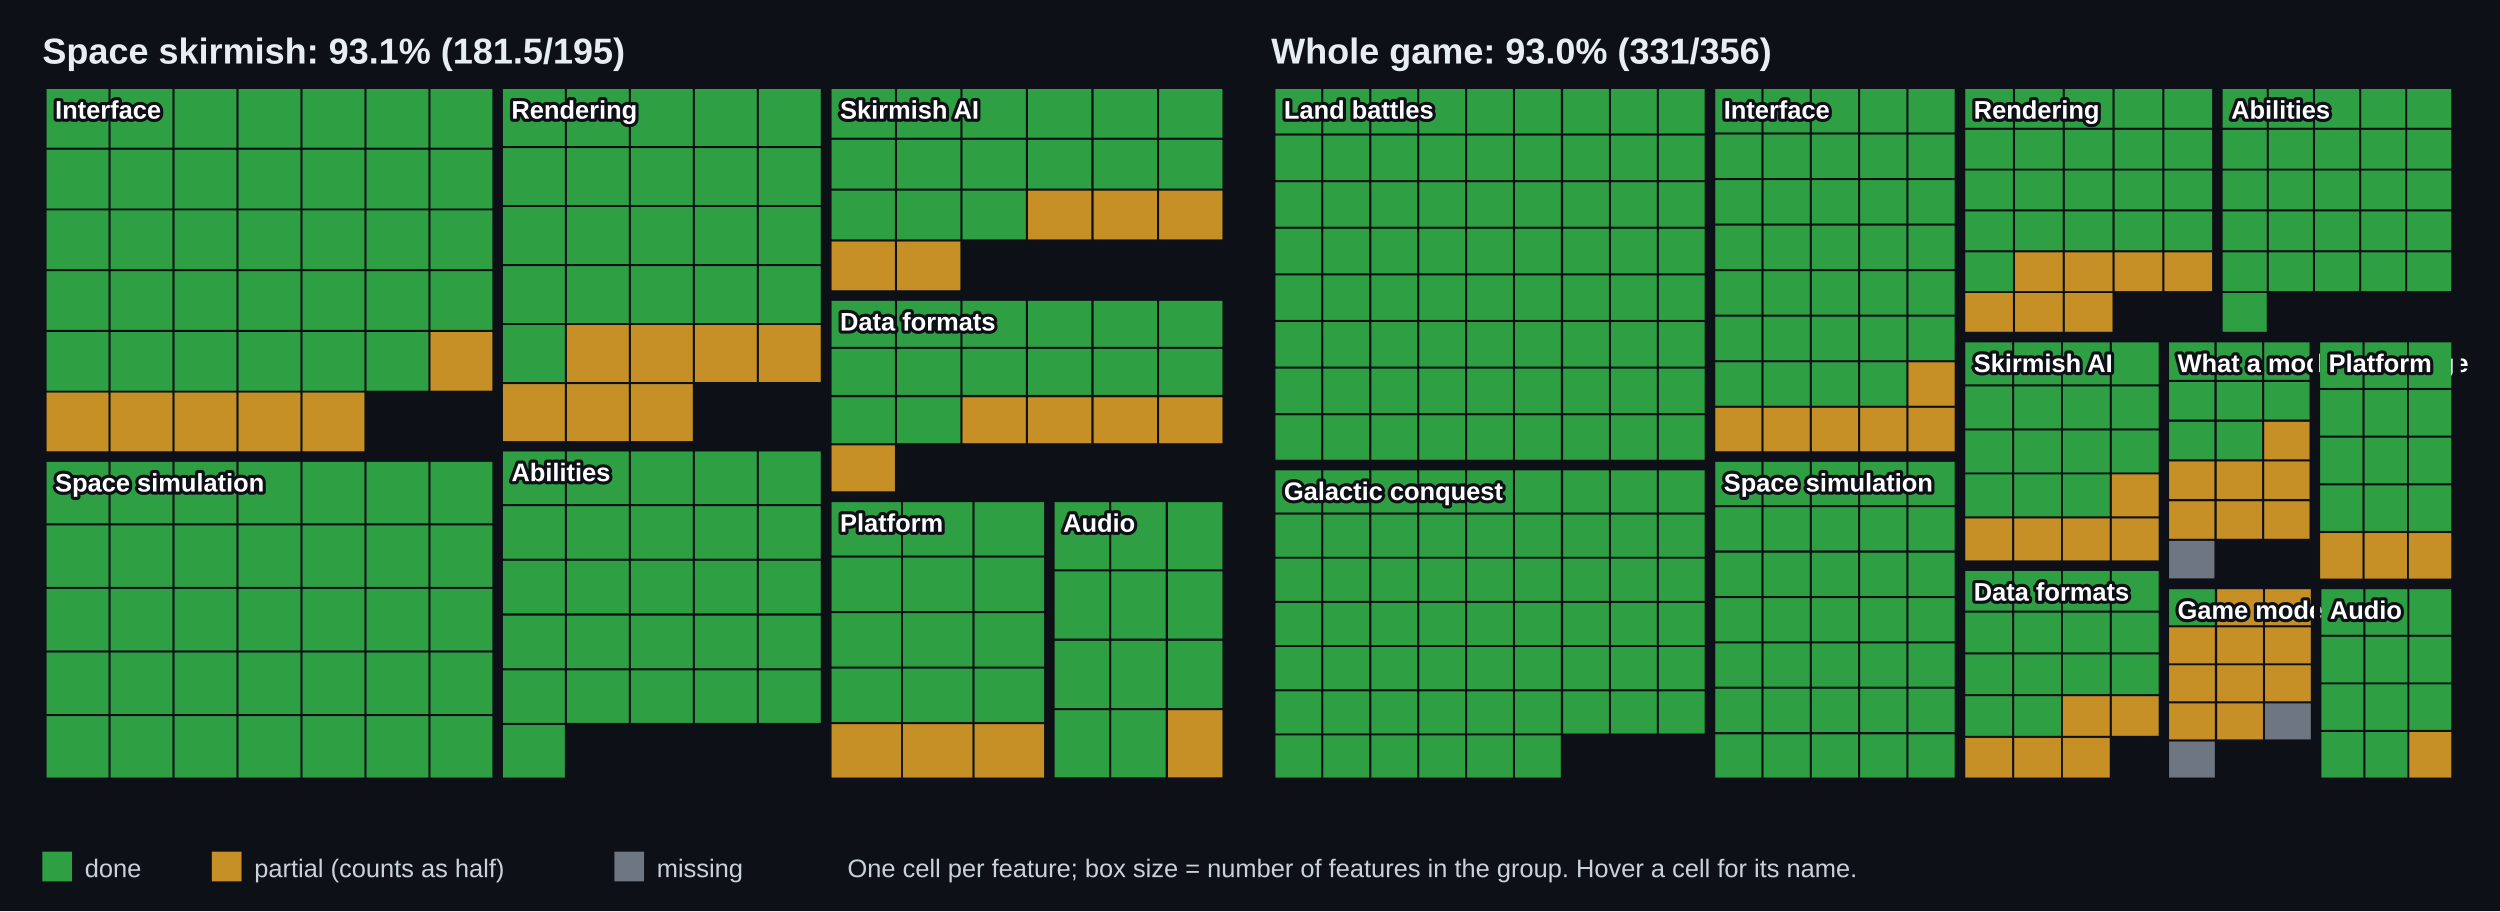
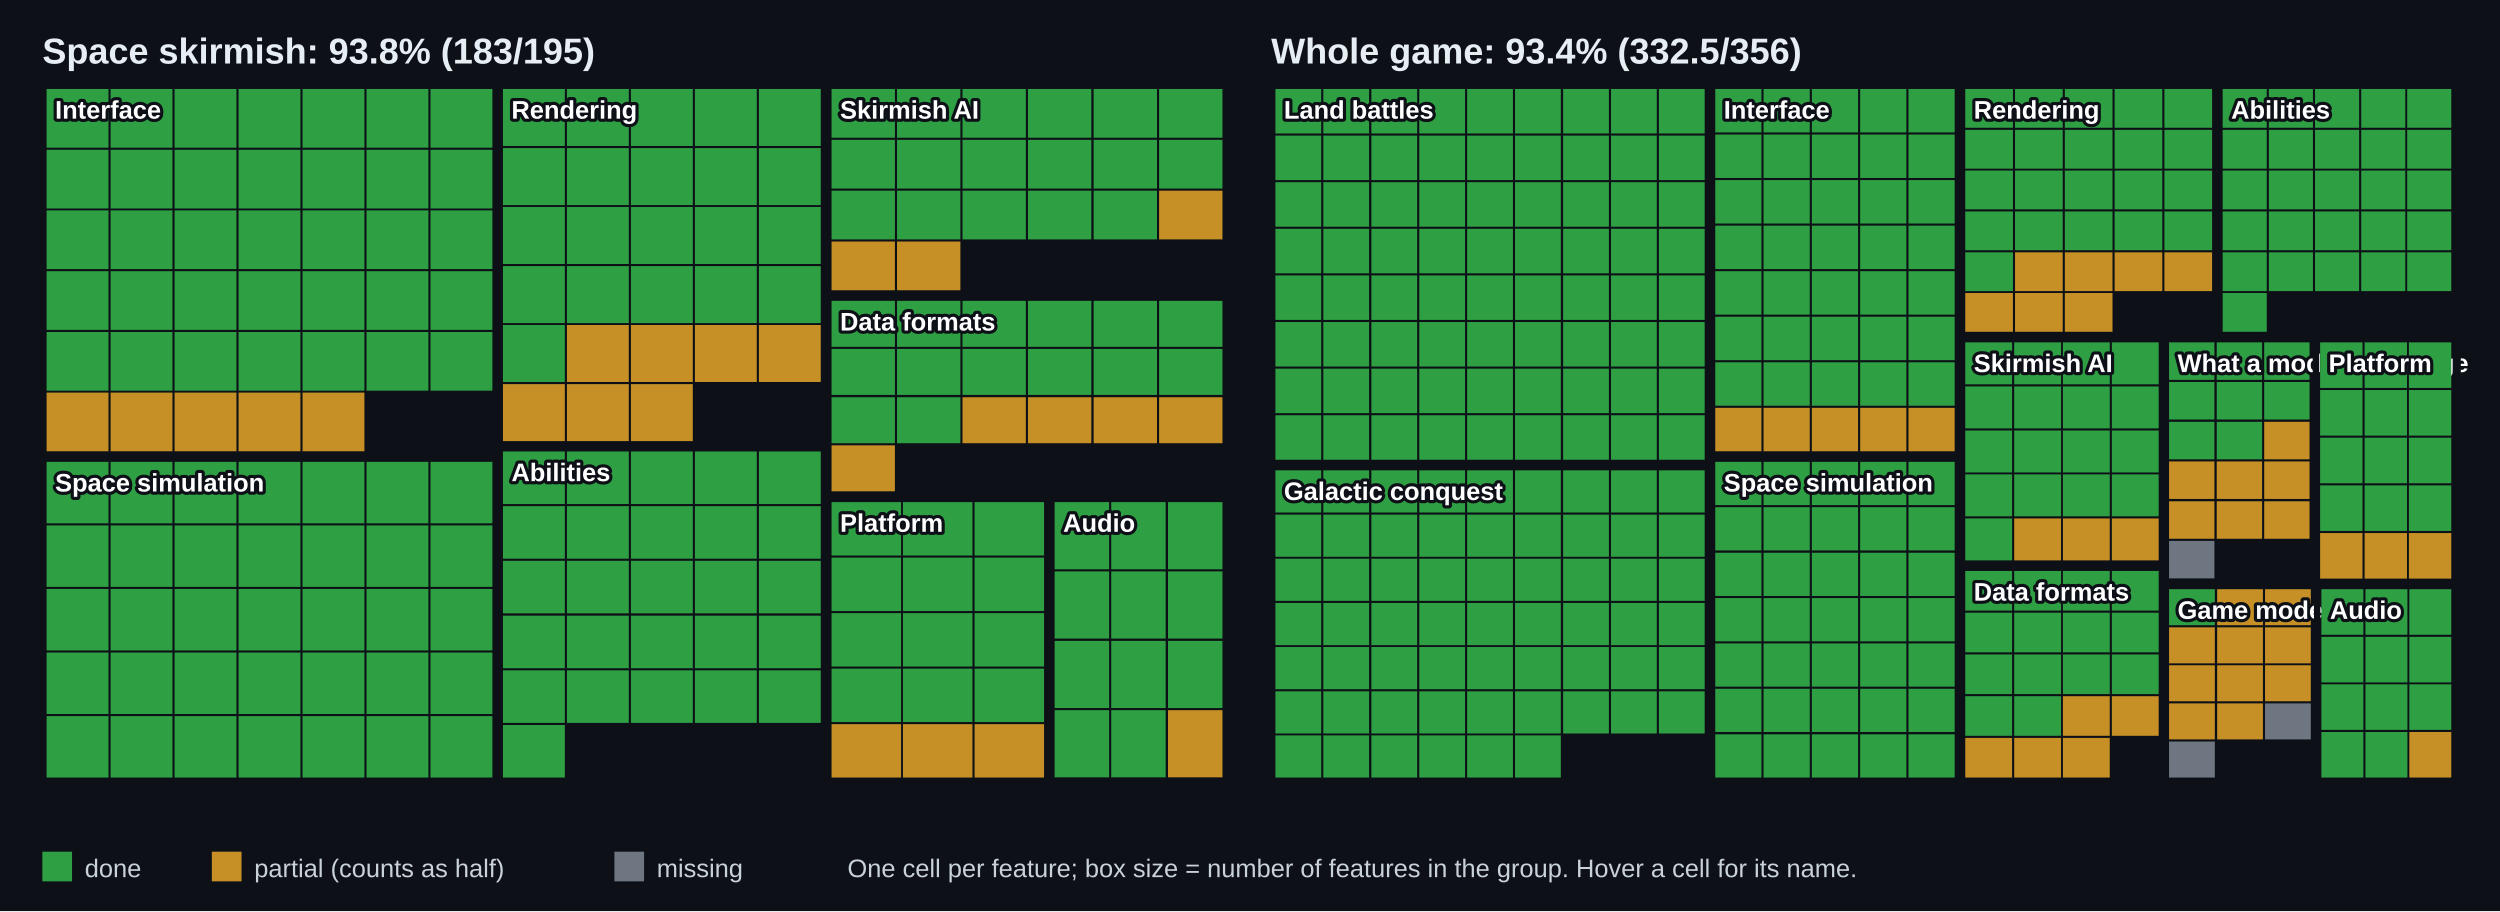
<svg xmlns="http://www.w3.org/2000/svg" viewBox="0 0 1180 430" width="1180" height="430" font-family="Segoe UI, Arial, sans-serif">
  <style>.title{font-size:17px;font-weight:700;fill:#e6edf3}.lab{font-size:12px;font-weight:700;fill:#fff}.lab.bg{stroke:#0d1117;stroke-width:3px;stroke-linejoin:round}.key{font-size:12px;fill:#c9d1d9}</style>
  <rect width="1180" height="430" fill="#0d1117" />
-   <text x="20" y="30" class="title">Space skirmish: 93.1% (181.5/195)</text>
+   <text x="20" y="30" class="title">Space skirmish: 93.8% (183/195)</text>
  <rect x="20" y="40" width="560" height="330" fill="#0d1117" />
  <rect x="22.0" y="42.0" width="29.2" height="27.7" fill="#2ea043" />
  <rect x="52.2" y="42.0" width="29.2" height="27.7" fill="#2ea043" />
  <rect x="82.4" y="42.0" width="29.2" height="27.7" fill="#2ea043" />
  <rect x="112.6" y="42.0" width="29.2" height="27.7" fill="#2ea043" />
  <rect x="142.8" y="42.0" width="29.2" height="27.7" fill="#2ea043" />
  <rect x="173.0" y="42.0" width="29.2" height="27.7" fill="#2ea043" />
  <rect x="203.2" y="42.0" width="29.2" height="27.7" fill="#2ea043" />
  <rect x="22.0" y="70.7" width="29.2" height="27.7" fill="#2ea043" />
  <rect x="52.2" y="70.7" width="29.2" height="27.7" fill="#2ea043" />
  <rect x="82.4" y="70.7" width="29.2" height="27.7" fill="#2ea043" />
  <rect x="112.6" y="70.7" width="29.2" height="27.7" fill="#2ea043" />
  <rect x="142.8" y="70.7" width="29.2" height="27.7" fill="#2ea043" />
  <rect x="173.0" y="70.7" width="29.2" height="27.7" fill="#2ea043" />
  <rect x="203.2" y="70.7" width="29.2" height="27.7" fill="#2ea043" />
  <rect x="22.0" y="99.3" width="29.2" height="27.7" fill="#2ea043" />
  <rect x="52.2" y="99.3" width="29.2" height="27.7" fill="#2ea043" />
  <rect x="82.4" y="99.3" width="29.2" height="27.7" fill="#2ea043" />
  <rect x="112.6" y="99.3" width="29.2" height="27.7" fill="#2ea043" />
  <rect x="142.8" y="99.3" width="29.2" height="27.7" fill="#2ea043" />
  <rect x="173.0" y="99.3" width="29.2" height="27.7" fill="#2ea043" />
  <rect x="203.2" y="99.3" width="29.2" height="27.7" fill="#2ea043" />
  <rect x="22.0" y="128.0" width="29.2" height="27.7" fill="#2ea043" />
  <rect x="52.2" y="128.0" width="29.2" height="27.7" fill="#2ea043" />
  <rect x="82.4" y="128.0" width="29.2" height="27.7" fill="#2ea043" />
  <rect x="112.6" y="128.0" width="29.2" height="27.7" fill="#2ea043" />
  <rect x="142.8" y="128.0" width="29.2" height="27.7" fill="#2ea043" />
  <rect x="173.0" y="128.0" width="29.2" height="27.7" fill="#2ea043" />
  <rect x="203.2" y="128.0" width="29.2" height="27.7" fill="#2ea043" />
  <rect x="22.0" y="156.7" width="29.2" height="27.7" fill="#2ea043" />
  <rect x="52.2" y="156.7" width="29.2" height="27.7" fill="#2ea043" />
  <rect x="82.4" y="156.7" width="29.2" height="27.7" fill="#2ea043" />
  <rect x="112.6" y="156.7" width="29.2" height="27.7" fill="#2ea043" />
  <rect x="142.8" y="156.7" width="29.2" height="27.7" fill="#2ea043" />
  <rect x="173.0" y="156.7" width="29.2" height="27.7" fill="#2ea043" />
-   <rect x="203.2" y="156.7" width="29.2" height="27.7" fill="#c69026" />
+   <rect x="203.2" y="156.7" width="29.2" height="27.7" fill="#2ea043" />
  <rect x="22.0" y="185.3" width="29.2" height="27.7" fill="#c69026" />
  <rect x="52.2" y="185.3" width="29.2" height="27.7" fill="#c69026" />
  <rect x="82.4" y="185.3" width="29.2" height="27.7" fill="#c69026" />
  <rect x="112.6" y="185.3" width="29.2" height="27.7" fill="#c69026" />
  <rect x="142.8" y="185.3" width="29.2" height="27.7" fill="#c69026" />
  <rect x="20.0" y="40.0" width="215.4" height="176.0" fill="none" stroke="#0d1117" stroke-width="3" />
  <text x="26.0" y="56.0" class="lab bg">Interface</text>
  <text x="26.0" y="56.0" class="lab">Interface</text>
  <rect x="22.0" y="218.0" width="29.2" height="29.0" fill="#2ea043" />
  <rect x="52.2" y="218.0" width="29.2" height="29.0" fill="#2ea043" />
  <rect x="82.4" y="218.0" width="29.2" height="29.0" fill="#2ea043" />
  <rect x="112.6" y="218.0" width="29.2" height="29.0" fill="#2ea043" />
  <rect x="142.8" y="218.0" width="29.2" height="29.0" fill="#2ea043" />
  <rect x="173.0" y="218.0" width="29.2" height="29.0" fill="#2ea043" />
  <rect x="203.2" y="218.0" width="29.2" height="29.0" fill="#2ea043" />
  <rect x="22.0" y="248.0" width="29.2" height="29.0" fill="#2ea043" />
  <rect x="52.2" y="248.0" width="29.2" height="29.0" fill="#2ea043" />
  <rect x="82.4" y="248.0" width="29.2" height="29.0" fill="#2ea043" />
  <rect x="112.6" y="248.0" width="29.2" height="29.0" fill="#2ea043" />
  <rect x="142.8" y="248.0" width="29.2" height="29.0" fill="#2ea043" />
  <rect x="173.0" y="248.0" width="29.2" height="29.0" fill="#2ea043" />
  <rect x="203.2" y="248.0" width="29.2" height="29.0" fill="#2ea043" />
  <rect x="22.0" y="278.0" width="29.2" height="29.0" fill="#2ea043" />
  <rect x="52.2" y="278.0" width="29.2" height="29.0" fill="#2ea043" />
  <rect x="82.4" y="278.0" width="29.2" height="29.0" fill="#2ea043" />
  <rect x="112.6" y="278.0" width="29.2" height="29.0" fill="#2ea043" />
  <rect x="142.8" y="278.0" width="29.2" height="29.0" fill="#2ea043" />
  <rect x="173.0" y="278.0" width="29.2" height="29.0" fill="#2ea043" />
  <rect x="203.2" y="278.0" width="29.2" height="29.0" fill="#2ea043" />
  <rect x="22.0" y="308.0" width="29.2" height="29.0" fill="#2ea043" />
  <rect x="52.2" y="308.0" width="29.2" height="29.0" fill="#2ea043" />
  <rect x="82.4" y="308.0" width="29.2" height="29.0" fill="#2ea043" />
  <rect x="112.6" y="308.0" width="29.2" height="29.0" fill="#2ea043" />
  <rect x="142.8" y="308.0" width="29.2" height="29.0" fill="#2ea043" />
  <rect x="173.0" y="308.0" width="29.2" height="29.0" fill="#2ea043" />
  <rect x="203.2" y="308.0" width="29.2" height="29.0" fill="#2ea043" />
  <rect x="22.0" y="338.0" width="29.2" height="29.0" fill="#2ea043" />
  <rect x="52.2" y="338.0" width="29.2" height="29.0" fill="#2ea043" />
  <rect x="82.4" y="338.0" width="29.2" height="29.0" fill="#2ea043" />
  <rect x="112.6" y="338.0" width="29.2" height="29.0" fill="#2ea043" />
  <rect x="142.8" y="338.0" width="29.2" height="29.0" fill="#2ea043" />
  <rect x="173.0" y="338.0" width="29.2" height="29.0" fill="#2ea043" />
  <rect x="203.2" y="338.0" width="29.2" height="29.0" fill="#2ea043" />
  <rect x="20.0" y="216.0" width="215.4" height="154.0" fill="none" stroke="#0d1117" stroke-width="3" />
  <text x="26.0" y="232.0" class="lab bg">Space simulation</text>
  <text x="26.0" y="232.0" class="lab">Space simulation</text>
  <rect x="237.4" y="42.0" width="29.2" height="26.9" fill="#2ea043" />
  <rect x="267.6" y="42.0" width="29.2" height="26.9" fill="#2ea043" />
  <rect x="297.8" y="42.0" width="29.2" height="26.9" fill="#2ea043" />
  <rect x="328.0" y="42.0" width="29.2" height="26.9" fill="#2ea043" />
  <rect x="358.2" y="42.0" width="29.2" height="26.9" fill="#2ea043" />
  <rect x="237.4" y="69.9" width="29.2" height="26.9" fill="#2ea043" />
  <rect x="267.6" y="69.9" width="29.2" height="26.9" fill="#2ea043" />
  <rect x="297.8" y="69.9" width="29.2" height="26.9" fill="#2ea043" />
  <rect x="328.0" y="69.9" width="29.2" height="26.9" fill="#2ea043" />
  <rect x="358.2" y="69.9" width="29.2" height="26.9" fill="#2ea043" />
  <rect x="237.4" y="97.7" width="29.2" height="26.9" fill="#2ea043" />
  <rect x="267.6" y="97.7" width="29.2" height="26.9" fill="#2ea043" />
  <rect x="297.8" y="97.7" width="29.2" height="26.9" fill="#2ea043" />
  <rect x="328.0" y="97.7" width="29.2" height="26.9" fill="#2ea043" />
  <rect x="358.2" y="97.7" width="29.2" height="26.9" fill="#2ea043" />
  <rect x="237.4" y="125.6" width="29.2" height="26.9" fill="#2ea043" />
  <rect x="267.6" y="125.6" width="29.2" height="26.9" fill="#2ea043" />
  <rect x="297.8" y="125.6" width="29.2" height="26.9" fill="#2ea043" />
  <rect x="328.0" y="125.6" width="29.2" height="26.9" fill="#2ea043" />
  <rect x="358.2" y="125.6" width="29.2" height="26.9" fill="#2ea043" />
  <rect x="237.4" y="153.4" width="29.2" height="26.9" fill="#2ea043" />
  <rect x="267.6" y="153.4" width="29.2" height="26.9" fill="#c69026" />
  <rect x="297.8" y="153.4" width="29.2" height="26.9" fill="#c69026" />
  <rect x="328.0" y="153.4" width="29.2" height="26.9" fill="#c69026" />
  <rect x="358.2" y="153.4" width="29.2" height="26.9" fill="#c69026" />
  <rect x="237.4" y="181.3" width="29.2" height="26.9" fill="#c69026" />
  <rect x="267.6" y="181.3" width="29.2" height="26.9" fill="#c69026" />
  <rect x="297.8" y="181.3" width="29.2" height="26.9" fill="#c69026" />
  <rect x="235.4" y="40.0" width="155.1" height="171.1" fill="none" stroke="#0d1117" stroke-width="3" />
  <text x="241.4" y="56.0" class="lab bg">Rendering</text>
  <text x="241.4" y="56.0" class="lab">Rendering</text>
  <rect x="237.4" y="213.1" width="29.2" height="24.8" fill="#2ea043" />
  <rect x="267.6" y="213.1" width="29.2" height="24.8" fill="#2ea043" />
  <rect x="297.8" y="213.1" width="29.2" height="24.8" fill="#2ea043" />
  <rect x="328.0" y="213.1" width="29.2" height="24.8" fill="#2ea043" />
  <rect x="358.2" y="213.1" width="29.2" height="24.8" fill="#2ea043" />
  <rect x="237.4" y="238.9" width="29.2" height="24.8" fill="#2ea043" />
  <rect x="267.6" y="238.9" width="29.2" height="24.8" fill="#2ea043" />
  <rect x="297.8" y="238.9" width="29.2" height="24.8" fill="#2ea043" />
  <rect x="328.0" y="238.9" width="29.2" height="24.8" fill="#2ea043" />
  <rect x="358.2" y="238.9" width="29.2" height="24.8" fill="#2ea043" />
  <rect x="237.4" y="264.7" width="29.2" height="24.8" fill="#2ea043" />
  <rect x="267.6" y="264.7" width="29.2" height="24.8" fill="#2ea043" />
  <rect x="297.8" y="264.7" width="29.2" height="24.8" fill="#2ea043" />
  <rect x="328.0" y="264.7" width="29.2" height="24.8" fill="#2ea043" />
  <rect x="358.2" y="264.7" width="29.2" height="24.8" fill="#2ea043" />
  <rect x="237.4" y="290.6" width="29.2" height="24.8" fill="#2ea043" />
  <rect x="267.6" y="290.6" width="29.2" height="24.8" fill="#2ea043" />
  <rect x="297.8" y="290.6" width="29.2" height="24.8" fill="#2ea043" />
  <rect x="328.0" y="290.6" width="29.2" height="24.8" fill="#2ea043" />
  <rect x="358.2" y="290.6" width="29.2" height="24.8" fill="#2ea043" />
  <rect x="237.4" y="316.4" width="29.2" height="24.8" fill="#2ea043" />
  <rect x="267.6" y="316.4" width="29.2" height="24.8" fill="#2ea043" />
  <rect x="297.8" y="316.4" width="29.2" height="24.8" fill="#2ea043" />
  <rect x="328.0" y="316.4" width="29.2" height="24.8" fill="#2ea043" />
  <rect x="358.2" y="316.4" width="29.2" height="24.8" fill="#2ea043" />
  <rect x="237.4" y="342.2" width="29.2" height="24.8" fill="#2ea043" />
  <rect x="235.4" y="211.1" width="155.1" height="158.9" fill="none" stroke="#0d1117" stroke-width="3" />
  <text x="241.4" y="227.1" class="lab bg">Abilities</text>
  <text x="241.4" y="227.1" class="lab">Abilities</text>
  <rect x="392.5" y="42.0" width="29.9" height="23.0" fill="#2ea043" />
  <rect x="423.4" y="42.0" width="29.9" height="23.0" fill="#2ea043" />
  <rect x="454.3" y="42.0" width="29.9" height="23.0" fill="#2ea043" />
  <rect x="485.2" y="42.0" width="29.9" height="23.0" fill="#2ea043" />
  <rect x="516.2" y="42.0" width="29.9" height="23.0" fill="#2ea043" />
  <rect x="547.1" y="42.0" width="29.9" height="23.0" fill="#2ea043" />
  <rect x="392.5" y="66.0" width="29.9" height="23.0" fill="#2ea043" />
  <rect x="423.4" y="66.0" width="29.9" height="23.0" fill="#2ea043" />
  <rect x="454.3" y="66.0" width="29.9" height="23.0" fill="#2ea043" />
  <rect x="485.2" y="66.0" width="29.9" height="23.0" fill="#2ea043" />
  <rect x="516.2" y="66.0" width="29.9" height="23.0" fill="#2ea043" />
  <rect x="547.1" y="66.0" width="29.9" height="23.0" fill="#2ea043" />
  <rect x="392.5" y="90.0" width="29.9" height="23.0" fill="#2ea043" />
  <rect x="423.4" y="90.0" width="29.9" height="23.0" fill="#2ea043" />
  <rect x="454.3" y="90.0" width="29.9" height="23.0" fill="#2ea043" />
-   <rect x="485.2" y="90.0" width="29.9" height="23.0" fill="#c69026" />
-   <rect x="516.2" y="90.0" width="29.9" height="23.0" fill="#c69026" />
+   <rect x="485.2" y="90.0" width="29.9" height="23.0" fill="#2ea043" />
+   <rect x="516.2" y="90.0" width="29.9" height="23.0" fill="#2ea043" />
  <rect x="547.1" y="90.0" width="29.9" height="23.0" fill="#c69026" />
  <rect x="392.5" y="114.0" width="29.9" height="23.0" fill="#c69026" />
  <rect x="423.4" y="114.0" width="29.9" height="23.0" fill="#c69026" />
  <rect x="390.5" y="40.0" width="189.5" height="100.0" fill="none" stroke="#0d1117" stroke-width="3" />
  <text x="396.5" y="56.0" class="lab bg">Skirmish AI</text>
  <text x="396.5" y="56.0" class="lab">Skirmish AI</text>
  <rect x="392.5" y="142.0" width="29.9" height="21.7" fill="#2ea043" />
  <rect x="423.4" y="142.0" width="29.9" height="21.7" fill="#2ea043" />
  <rect x="454.3" y="142.0" width="29.9" height="21.7" fill="#2ea043" />
  <rect x="485.2" y="142.0" width="29.9" height="21.7" fill="#2ea043" />
  <rect x="516.2" y="142.0" width="29.9" height="21.7" fill="#2ea043" />
  <rect x="547.1" y="142.0" width="29.9" height="21.7" fill="#2ea043" />
  <rect x="392.5" y="164.7" width="29.9" height="21.7" fill="#2ea043" />
  <rect x="423.4" y="164.7" width="29.9" height="21.7" fill="#2ea043" />
  <rect x="454.3" y="164.7" width="29.9" height="21.7" fill="#2ea043" />
  <rect x="485.2" y="164.7" width="29.9" height="21.7" fill="#2ea043" />
  <rect x="516.2" y="164.7" width="29.9" height="21.7" fill="#2ea043" />
  <rect x="547.1" y="164.7" width="29.9" height="21.7" fill="#2ea043" />
  <rect x="392.5" y="187.5" width="29.9" height="21.7" fill="#2ea043" />
  <rect x="423.4" y="187.5" width="29.9" height="21.7" fill="#2ea043" />
  <rect x="454.3" y="187.5" width="29.9" height="21.7" fill="#c69026" />
  <rect x="485.2" y="187.5" width="29.9" height="21.7" fill="#c69026" />
  <rect x="516.2" y="187.5" width="29.9" height="21.7" fill="#c69026" />
  <rect x="547.1" y="187.5" width="29.9" height="21.7" fill="#c69026" />
  <rect x="392.5" y="210.2" width="29.9" height="21.7" fill="#c69026" />
  <rect x="390.5" y="140.0" width="189.5" height="95.0" fill="none" stroke="#0d1117" stroke-width="3" />
  <text x="396.5" y="156.0" class="lab bg">Data formats</text>
  <text x="396.5" y="156.0" class="lab">Data formats</text>
  <rect x="392.5" y="237.0" width="32.8" height="25.2" fill="#2ea043" />
  <rect x="426.2" y="237.0" width="32.8" height="25.2" fill="#2ea043" />
  <rect x="460.0" y="237.0" width="32.8" height="25.2" fill="#2ea043" />
  <rect x="392.5" y="263.2" width="32.8" height="25.2" fill="#2ea043" />
  <rect x="426.2" y="263.2" width="32.8" height="25.2" fill="#2ea043" />
  <rect x="460.0" y="263.2" width="32.8" height="25.2" fill="#2ea043" />
  <rect x="392.5" y="289.4" width="32.8" height="25.2" fill="#2ea043" />
  <rect x="426.2" y="289.4" width="32.8" height="25.2" fill="#2ea043" />
  <rect x="460.0" y="289.4" width="32.8" height="25.2" fill="#2ea043" />
  <rect x="392.5" y="315.6" width="32.8" height="25.2" fill="#2ea043" />
  <rect x="426.2" y="315.6" width="32.8" height="25.2" fill="#2ea043" />
  <rect x="460.0" y="315.6" width="32.8" height="25.2" fill="#2ea043" />
  <rect x="392.5" y="341.8" width="32.8" height="25.2" fill="#c69026" />
  <rect x="426.2" y="341.8" width="32.8" height="25.2" fill="#c69026" />
  <rect x="460.0" y="341.8" width="32.8" height="25.2" fill="#c69026" />
  <rect x="390.5" y="235.0" width="105.3" height="135.0" fill="none" stroke="#0d1117" stroke-width="3" />
  <text x="396.5" y="251.0" class="lab bg">Platform</text>
  <text x="396.5" y="251.0" class="lab">Platform</text>
  <rect x="497.8" y="237.0" width="25.7" height="31.7" fill="#2ea043" />
  <rect x="524.5" y="237.0" width="25.7" height="31.7" fill="#2ea043" />
  <rect x="551.3" y="237.0" width="25.7" height="31.7" fill="#2ea043" />
  <rect x="497.8" y="269.7" width="25.7" height="31.7" fill="#2ea043" />
  <rect x="524.5" y="269.7" width="25.7" height="31.7" fill="#2ea043" />
  <rect x="551.3" y="269.7" width="25.7" height="31.7" fill="#2ea043" />
  <rect x="497.8" y="302.5" width="25.7" height="31.7" fill="#2ea043" />
  <rect x="524.5" y="302.5" width="25.7" height="31.7" fill="#2ea043" />
  <rect x="551.3" y="302.5" width="25.7" height="31.7" fill="#2ea043" />
  <rect x="497.8" y="335.2" width="25.7" height="31.7" fill="#2ea043" />
  <rect x="524.5" y="335.2" width="25.7" height="31.7" fill="#2ea043" />
  <rect x="551.3" y="335.2" width="25.7" height="31.7" fill="#c69026" />
  <rect x="495.8" y="235.0" width="84.2" height="135.0" fill="none" stroke="#0d1117" stroke-width="3" />
  <text x="501.8" y="251.0" class="lab bg">Audio</text>
  <text x="501.8" y="251.0" class="lab">Audio</text>
-   <text x="600" y="30" class="title">Whole game: 93.0% (331/356)</text>
+   <text x="600" y="30" class="title">Whole game: 93.4% (332.5/356)</text>
  <rect x="600" y="40" width="560" height="330" fill="#0d1117" />
  <rect x="602.0" y="42.0" width="21.6" height="21.0" fill="#2ea043" />
  <rect x="624.6" y="42.0" width="21.6" height="21.0" fill="#2ea043" />
  <rect x="647.3" y="42.0" width="21.6" height="21.0" fill="#2ea043" />
  <rect x="669.9" y="42.0" width="21.6" height="21.0" fill="#2ea043" />
  <rect x="692.5" y="42.0" width="21.6" height="21.0" fill="#2ea043" />
  <rect x="715.1" y="42.0" width="21.6" height="21.0" fill="#2ea043" />
  <rect x="737.8" y="42.0" width="21.6" height="21.0" fill="#2ea043" />
  <rect x="760.4" y="42.0" width="21.6" height="21.0" fill="#2ea043" />
  <rect x="783.0" y="42.0" width="21.6" height="21.0" fill="#2ea043" />
  <rect x="602.0" y="64.0" width="21.6" height="21.0" fill="#2ea043" />
  <rect x="624.6" y="64.0" width="21.6" height="21.0" fill="#2ea043" />
  <rect x="647.3" y="64.0" width="21.6" height="21.0" fill="#2ea043" />
  <rect x="669.9" y="64.0" width="21.6" height="21.0" fill="#2ea043" />
  <rect x="692.5" y="64.0" width="21.6" height="21.0" fill="#2ea043" />
  <rect x="715.1" y="64.0" width="21.6" height="21.0" fill="#2ea043" />
  <rect x="737.8" y="64.0" width="21.6" height="21.0" fill="#2ea043" />
  <rect x="760.4" y="64.0" width="21.6" height="21.0" fill="#2ea043" />
  <rect x="783.0" y="64.0" width="21.6" height="21.0" fill="#2ea043" />
  <rect x="602.0" y="86.0" width="21.6" height="21.0" fill="#2ea043" />
  <rect x="624.6" y="86.0" width="21.6" height="21.0" fill="#2ea043" />
  <rect x="647.3" y="86.0" width="21.6" height="21.0" fill="#2ea043" />
  <rect x="669.9" y="86.0" width="21.6" height="21.0" fill="#2ea043" />
  <rect x="692.5" y="86.0" width="21.6" height="21.0" fill="#2ea043" />
  <rect x="715.1" y="86.0" width="21.6" height="21.0" fill="#2ea043" />
  <rect x="737.8" y="86.0" width="21.6" height="21.0" fill="#2ea043" />
  <rect x="760.4" y="86.0" width="21.6" height="21.0" fill="#2ea043" />
  <rect x="783.0" y="86.0" width="21.6" height="21.0" fill="#2ea043" />
  <rect x="602.0" y="108.0" width="21.6" height="21.0" fill="#2ea043" />
  <rect x="624.6" y="108.0" width="21.6" height="21.0" fill="#2ea043" />
  <rect x="647.3" y="108.0" width="21.6" height="21.0" fill="#2ea043" />
  <rect x="669.9" y="108.0" width="21.6" height="21.0" fill="#2ea043" />
  <rect x="692.5" y="108.0" width="21.6" height="21.0" fill="#2ea043" />
  <rect x="715.1" y="108.0" width="21.6" height="21.0" fill="#2ea043" />
  <rect x="737.8" y="108.0" width="21.6" height="21.0" fill="#2ea043" />
  <rect x="760.4" y="108.0" width="21.6" height="21.0" fill="#2ea043" />
  <rect x="783.0" y="108.0" width="21.6" height="21.0" fill="#2ea043" />
  <rect x="602.0" y="130.0" width="21.6" height="21.0" fill="#2ea043" />
  <rect x="624.6" y="130.0" width="21.6" height="21.0" fill="#2ea043" />
  <rect x="647.3" y="130.0" width="21.6" height="21.0" fill="#2ea043" />
  <rect x="669.9" y="130.0" width="21.6" height="21.0" fill="#2ea043" />
  <rect x="692.5" y="130.0" width="21.6" height="21.0" fill="#2ea043" />
  <rect x="715.1" y="130.0" width="21.6" height="21.0" fill="#2ea043" />
  <rect x="737.8" y="130.0" width="21.6" height="21.0" fill="#2ea043" />
  <rect x="760.4" y="130.0" width="21.6" height="21.0" fill="#2ea043" />
  <rect x="783.0" y="130.0" width="21.6" height="21.0" fill="#2ea043" />
  <rect x="602.0" y="152.0" width="21.6" height="21.0" fill="#2ea043" />
  <rect x="624.6" y="152.0" width="21.6" height="21.0" fill="#2ea043" />
  <rect x="647.3" y="152.0" width="21.6" height="21.0" fill="#2ea043" />
  <rect x="669.9" y="152.0" width="21.6" height="21.0" fill="#2ea043" />
  <rect x="692.5" y="152.0" width="21.6" height="21.0" fill="#2ea043" />
  <rect x="715.1" y="152.0" width="21.6" height="21.0" fill="#2ea043" />
  <rect x="737.8" y="152.0" width="21.6" height="21.0" fill="#2ea043" />
  <rect x="760.4" y="152.0" width="21.6" height="21.0" fill="#2ea043" />
  <rect x="783.0" y="152.0" width="21.6" height="21.0" fill="#2ea043" />
  <rect x="602.0" y="174.0" width="21.6" height="21.0" fill="#2ea043" />
  <rect x="624.6" y="174.0" width="21.6" height="21.0" fill="#2ea043" />
  <rect x="647.3" y="174.0" width="21.6" height="21.0" fill="#2ea043" />
  <rect x="669.9" y="174.0" width="21.6" height="21.0" fill="#2ea043" />
  <rect x="692.5" y="174.0" width="21.6" height="21.0" fill="#2ea043" />
  <rect x="715.1" y="174.0" width="21.6" height="21.0" fill="#2ea043" />
  <rect x="737.8" y="174.0" width="21.6" height="21.0" fill="#2ea043" />
  <rect x="760.4" y="174.0" width="21.6" height="21.0" fill="#2ea043" />
  <rect x="783.0" y="174.0" width="21.6" height="21.0" fill="#2ea043" />
  <rect x="602.0" y="196.0" width="21.6" height="21.0" fill="#2ea043" />
  <rect x="624.6" y="196.0" width="21.6" height="21.0" fill="#2ea043" />
  <rect x="647.3" y="196.0" width="21.6" height="21.0" fill="#2ea043" />
  <rect x="669.9" y="196.0" width="21.6" height="21.0" fill="#2ea043" />
  <rect x="692.5" y="196.0" width="21.6" height="21.0" fill="#2ea043" />
  <rect x="715.1" y="196.0" width="21.6" height="21.0" fill="#2ea043" />
  <rect x="737.8" y="196.0" width="21.6" height="21.0" fill="#2ea043" />
  <rect x="760.4" y="196.0" width="21.6" height="21.0" fill="#2ea043" />
  <rect x="783.0" y="196.0" width="21.6" height="21.0" fill="#2ea043" />
  <rect x="600.0" y="40.0" width="207.6" height="180.0" fill="none" stroke="#0d1117" stroke-width="3" />
  <text x="606.0" y="56.0" class="lab bg">Land battles</text>
  <text x="606.0" y="56.0" class="lab">Land battles</text>
  <rect x="602.0" y="222.0" width="21.6" height="19.9" fill="#2ea043" />
  <rect x="624.6" y="222.0" width="21.6" height="19.9" fill="#2ea043" />
  <rect x="647.3" y="222.0" width="21.6" height="19.9" fill="#2ea043" />
  <rect x="669.9" y="222.0" width="21.6" height="19.9" fill="#2ea043" />
  <rect x="692.5" y="222.0" width="21.6" height="19.9" fill="#2ea043" />
  <rect x="715.1" y="222.0" width="21.6" height="19.9" fill="#2ea043" />
  <rect x="737.8" y="222.0" width="21.6" height="19.9" fill="#2ea043" />
  <rect x="760.4" y="222.0" width="21.6" height="19.9" fill="#2ea043" />
  <rect x="783.0" y="222.0" width="21.6" height="19.9" fill="#2ea043" />
  <rect x="602.0" y="242.9" width="21.6" height="19.9" fill="#2ea043" />
  <rect x="624.6" y="242.9" width="21.6" height="19.9" fill="#2ea043" />
  <rect x="647.3" y="242.9" width="21.6" height="19.9" fill="#2ea043" />
  <rect x="669.9" y="242.9" width="21.6" height="19.9" fill="#2ea043" />
  <rect x="692.5" y="242.9" width="21.6" height="19.9" fill="#2ea043" />
  <rect x="715.1" y="242.9" width="21.6" height="19.9" fill="#2ea043" />
  <rect x="737.8" y="242.9" width="21.6" height="19.9" fill="#2ea043" />
  <rect x="760.4" y="242.9" width="21.6" height="19.9" fill="#2ea043" />
  <rect x="783.0" y="242.9" width="21.6" height="19.9" fill="#2ea043" />
  <rect x="602.0" y="263.7" width="21.6" height="19.9" fill="#2ea043" />
  <rect x="624.6" y="263.7" width="21.6" height="19.9" fill="#2ea043" />
  <rect x="647.3" y="263.7" width="21.6" height="19.9" fill="#2ea043" />
  <rect x="669.9" y="263.7" width="21.6" height="19.9" fill="#2ea043" />
  <rect x="692.5" y="263.7" width="21.6" height="19.9" fill="#2ea043" />
  <rect x="715.1" y="263.7" width="21.6" height="19.9" fill="#2ea043" />
  <rect x="737.8" y="263.7" width="21.6" height="19.9" fill="#2ea043" />
  <rect x="760.4" y="263.7" width="21.6" height="19.9" fill="#2ea043" />
  <rect x="783.0" y="263.7" width="21.6" height="19.9" fill="#2ea043" />
  <rect x="602.0" y="284.6" width="21.6" height="19.9" fill="#2ea043" />
  <rect x="624.6" y="284.6" width="21.6" height="19.9" fill="#2ea043" />
  <rect x="647.3" y="284.6" width="21.6" height="19.9" fill="#2ea043" />
  <rect x="669.9" y="284.6" width="21.6" height="19.9" fill="#2ea043" />
  <rect x="692.5" y="284.6" width="21.6" height="19.9" fill="#2ea043" />
  <rect x="715.1" y="284.6" width="21.6" height="19.9" fill="#2ea043" />
  <rect x="737.8" y="284.6" width="21.6" height="19.9" fill="#2ea043" />
  <rect x="760.4" y="284.6" width="21.6" height="19.9" fill="#2ea043" />
  <rect x="783.0" y="284.6" width="21.6" height="19.9" fill="#2ea043" />
  <rect x="602.0" y="305.4" width="21.6" height="19.9" fill="#2ea043" />
  <rect x="624.6" y="305.4" width="21.6" height="19.9" fill="#2ea043" />
  <rect x="647.3" y="305.4" width="21.6" height="19.9" fill="#2ea043" />
  <rect x="669.9" y="305.4" width="21.6" height="19.9" fill="#2ea043" />
  <rect x="692.5" y="305.4" width="21.6" height="19.9" fill="#2ea043" />
  <rect x="715.1" y="305.4" width="21.6" height="19.9" fill="#2ea043" />
  <rect x="737.8" y="305.4" width="21.6" height="19.9" fill="#2ea043" />
  <rect x="760.4" y="305.4" width="21.6" height="19.9" fill="#2ea043" />
  <rect x="783.0" y="305.4" width="21.6" height="19.9" fill="#2ea043" />
  <rect x="602.0" y="326.3" width="21.6" height="19.9" fill="#2ea043" />
  <rect x="624.6" y="326.3" width="21.6" height="19.9" fill="#2ea043" />
  <rect x="647.3" y="326.3" width="21.6" height="19.9" fill="#2ea043" />
  <rect x="669.9" y="326.3" width="21.6" height="19.9" fill="#2ea043" />
  <rect x="692.5" y="326.3" width="21.6" height="19.9" fill="#2ea043" />
  <rect x="715.1" y="326.3" width="21.6" height="19.9" fill="#2ea043" />
  <rect x="737.8" y="326.3" width="21.6" height="19.9" fill="#2ea043" />
  <rect x="760.4" y="326.3" width="21.6" height="19.9" fill="#2ea043" />
  <rect x="783.0" y="326.3" width="21.6" height="19.9" fill="#2ea043" />
  <rect x="602.0" y="347.1" width="21.6" height="19.9" fill="#2ea043" />
  <rect x="624.6" y="347.1" width="21.6" height="19.9" fill="#2ea043" />
  <rect x="647.3" y="347.1" width="21.6" height="19.9" fill="#2ea043" />
  <rect x="669.9" y="347.1" width="21.6" height="19.9" fill="#2ea043" />
  <rect x="692.5" y="347.1" width="21.6" height="19.9" fill="#2ea043" />
  <rect x="715.1" y="347.1" width="21.6" height="19.9" fill="#2ea043" />
  <rect x="600.0" y="220.0" width="207.6" height="150.0" fill="none" stroke="#0d1117" stroke-width="3" />
  <text x="606.0" y="236.0" class="lab bg">Galactic conquest</text>
  <text x="606.0" y="236.0" class="lab">Galactic conquest</text>
  <rect x="809.6" y="42.0" width="21.8" height="20.5" fill="#2ea043" />
  <rect x="832.4" y="42.0" width="21.8" height="20.5" fill="#2ea043" />
  <rect x="855.2" y="42.0" width="21.8" height="20.5" fill="#2ea043" />
  <rect x="878.0" y="42.0" width="21.8" height="20.5" fill="#2ea043" />
  <rect x="900.8" y="42.0" width="21.8" height="20.5" fill="#2ea043" />
  <rect x="809.6" y="63.5" width="21.8" height="20.5" fill="#2ea043" />
  <rect x="832.4" y="63.5" width="21.8" height="20.5" fill="#2ea043" />
  <rect x="855.2" y="63.5" width="21.8" height="20.5" fill="#2ea043" />
  <rect x="878.0" y="63.5" width="21.8" height="20.5" fill="#2ea043" />
  <rect x="900.8" y="63.5" width="21.8" height="20.5" fill="#2ea043" />
  <rect x="809.6" y="85.0" width="21.8" height="20.5" fill="#2ea043" />
  <rect x="832.4" y="85.0" width="21.8" height="20.5" fill="#2ea043" />
  <rect x="855.2" y="85.0" width="21.8" height="20.5" fill="#2ea043" />
  <rect x="878.0" y="85.0" width="21.8" height="20.5" fill="#2ea043" />
  <rect x="900.8" y="85.0" width="21.8" height="20.5" fill="#2ea043" />
  <rect x="809.6" y="106.5" width="21.8" height="20.5" fill="#2ea043" />
  <rect x="832.4" y="106.5" width="21.8" height="20.5" fill="#2ea043" />
  <rect x="855.2" y="106.5" width="21.8" height="20.5" fill="#2ea043" />
  <rect x="878.0" y="106.5" width="21.8" height="20.5" fill="#2ea043" />
  <rect x="900.8" y="106.5" width="21.8" height="20.5" fill="#2ea043" />
  <rect x="809.6" y="128.0" width="21.8" height="20.5" fill="#2ea043" />
  <rect x="832.4" y="128.0" width="21.8" height="20.5" fill="#2ea043" />
  <rect x="855.2" y="128.0" width="21.8" height="20.5" fill="#2ea043" />
  <rect x="878.0" y="128.0" width="21.8" height="20.5" fill="#2ea043" />
  <rect x="900.8" y="128.0" width="21.8" height="20.5" fill="#2ea043" />
  <rect x="809.6" y="149.5" width="21.8" height="20.5" fill="#2ea043" />
  <rect x="832.4" y="149.5" width="21.8" height="20.5" fill="#2ea043" />
  <rect x="855.2" y="149.5" width="21.8" height="20.5" fill="#2ea043" />
  <rect x="878.0" y="149.5" width="21.8" height="20.5" fill="#2ea043" />
  <rect x="900.8" y="149.5" width="21.8" height="20.5" fill="#2ea043" />
  <rect x="809.6" y="171.0" width="21.8" height="20.5" fill="#2ea043" />
  <rect x="832.4" y="171.0" width="21.8" height="20.5" fill="#2ea043" />
  <rect x="855.2" y="171.0" width="21.8" height="20.5" fill="#2ea043" />
  <rect x="878.0" y="171.0" width="21.8" height="20.5" fill="#2ea043" />
-   <rect x="900.8" y="171.0" width="21.8" height="20.5" fill="#c69026" />
+   <rect x="900.8" y="171.0" width="21.8" height="20.5" fill="#2ea043" />
  <rect x="809.6" y="192.5" width="21.8" height="20.5" fill="#c69026" />
  <rect x="832.4" y="192.5" width="21.8" height="20.5" fill="#c69026" />
  <rect x="855.2" y="192.5" width="21.8" height="20.5" fill="#c69026" />
  <rect x="878.0" y="192.5" width="21.8" height="20.5" fill="#c69026" />
  <rect x="900.8" y="192.5" width="21.8" height="20.5" fill="#c69026" />
  <rect x="807.6" y="40.0" width="118.0" height="176.0" fill="none" stroke="#0d1117" stroke-width="3" />
  <text x="813.6" y="56.0" class="lab bg">Interface</text>
  <text x="813.6" y="56.0" class="lab">Interface</text>
  <rect x="809.6" y="218.0" width="21.8" height="20.4" fill="#2ea043" />
  <rect x="832.4" y="218.0" width="21.8" height="20.4" fill="#2ea043" />
  <rect x="855.2" y="218.0" width="21.8" height="20.4" fill="#2ea043" />
  <rect x="878.0" y="218.0" width="21.8" height="20.4" fill="#2ea043" />
  <rect x="900.8" y="218.0" width="21.8" height="20.4" fill="#2ea043" />
  <rect x="809.6" y="239.4" width="21.8" height="20.4" fill="#2ea043" />
  <rect x="832.4" y="239.4" width="21.8" height="20.4" fill="#2ea043" />
  <rect x="855.2" y="239.4" width="21.8" height="20.4" fill="#2ea043" />
  <rect x="878.0" y="239.4" width="21.8" height="20.4" fill="#2ea043" />
  <rect x="900.8" y="239.4" width="21.8" height="20.4" fill="#2ea043" />
  <rect x="809.6" y="260.9" width="21.8" height="20.4" fill="#2ea043" />
  <rect x="832.4" y="260.9" width="21.8" height="20.4" fill="#2ea043" />
  <rect x="855.2" y="260.9" width="21.8" height="20.4" fill="#2ea043" />
  <rect x="878.0" y="260.9" width="21.8" height="20.4" fill="#2ea043" />
  <rect x="900.8" y="260.9" width="21.8" height="20.4" fill="#2ea043" />
  <rect x="809.6" y="282.3" width="21.8" height="20.4" fill="#2ea043" />
  <rect x="832.4" y="282.3" width="21.8" height="20.4" fill="#2ea043" />
  <rect x="855.2" y="282.3" width="21.8" height="20.4" fill="#2ea043" />
  <rect x="878.0" y="282.3" width="21.8" height="20.4" fill="#2ea043" />
  <rect x="900.8" y="282.3" width="21.8" height="20.4" fill="#2ea043" />
  <rect x="809.6" y="303.7" width="21.8" height="20.4" fill="#2ea043" />
  <rect x="832.4" y="303.7" width="21.8" height="20.4" fill="#2ea043" />
  <rect x="855.2" y="303.7" width="21.8" height="20.4" fill="#2ea043" />
  <rect x="878.0" y="303.7" width="21.8" height="20.4" fill="#2ea043" />
  <rect x="900.8" y="303.7" width="21.8" height="20.4" fill="#2ea043" />
  <rect x="809.6" y="325.1" width="21.8" height="20.4" fill="#2ea043" />
  <rect x="832.4" y="325.1" width="21.8" height="20.4" fill="#2ea043" />
  <rect x="855.2" y="325.1" width="21.8" height="20.4" fill="#2ea043" />
  <rect x="878.0" y="325.1" width="21.8" height="20.4" fill="#2ea043" />
  <rect x="900.8" y="325.1" width="21.8" height="20.4" fill="#2ea043" />
  <rect x="809.6" y="346.6" width="21.8" height="20.4" fill="#2ea043" />
  <rect x="832.4" y="346.6" width="21.8" height="20.4" fill="#2ea043" />
  <rect x="855.2" y="346.6" width="21.8" height="20.4" fill="#2ea043" />
  <rect x="878.0" y="346.6" width="21.8" height="20.4" fill="#2ea043" />
  <rect x="900.8" y="346.6" width="21.8" height="20.4" fill="#2ea043" />
  <rect x="807.6" y="216.0" width="118.0" height="154.0" fill="none" stroke="#0d1117" stroke-width="3" />
  <text x="813.6" y="232.0" class="lab bg">Space simulation</text>
  <text x="813.6" y="232.0" class="lab">Space simulation</text>
  <rect x="927.6" y="42.0" width="22.5" height="18.3" fill="#2ea043" />
  <rect x="951.1" y="42.0" width="22.5" height="18.3" fill="#2ea043" />
  <rect x="974.6" y="42.0" width="22.5" height="18.3" fill="#2ea043" />
  <rect x="998.1" y="42.0" width="22.5" height="18.3" fill="#2ea043" />
  <rect x="1021.6" y="42.0" width="22.5" height="18.3" fill="#2ea043" />
  <rect x="927.6" y="61.3" width="22.5" height="18.3" fill="#2ea043" />
  <rect x="951.1" y="61.3" width="22.5" height="18.3" fill="#2ea043" />
  <rect x="974.6" y="61.3" width="22.5" height="18.3" fill="#2ea043" />
  <rect x="998.1" y="61.3" width="22.5" height="18.3" fill="#2ea043" />
  <rect x="1021.6" y="61.3" width="22.5" height="18.3" fill="#2ea043" />
  <rect x="927.6" y="80.5" width="22.5" height="18.3" fill="#2ea043" />
  <rect x="951.1" y="80.5" width="22.5" height="18.3" fill="#2ea043" />
  <rect x="974.6" y="80.5" width="22.5" height="18.3" fill="#2ea043" />
  <rect x="998.1" y="80.5" width="22.5" height="18.3" fill="#2ea043" />
  <rect x="1021.6" y="80.5" width="22.5" height="18.3" fill="#2ea043" />
  <rect x="927.6" y="99.8" width="22.5" height="18.3" fill="#2ea043" />
  <rect x="951.1" y="99.8" width="22.5" height="18.3" fill="#2ea043" />
  <rect x="974.6" y="99.8" width="22.5" height="18.3" fill="#2ea043" />
  <rect x="998.1" y="99.8" width="22.5" height="18.3" fill="#2ea043" />
  <rect x="1021.6" y="99.8" width="22.5" height="18.3" fill="#2ea043" />
  <rect x="927.6" y="119.1" width="22.5" height="18.3" fill="#2ea043" />
  <rect x="951.1" y="119.1" width="22.5" height="18.3" fill="#c69026" />
  <rect x="974.6" y="119.1" width="22.5" height="18.3" fill="#c69026" />
  <rect x="998.1" y="119.1" width="22.5" height="18.3" fill="#c69026" />
  <rect x="1021.6" y="119.1" width="22.5" height="18.3" fill="#c69026" />
  <rect x="927.6" y="138.3" width="22.5" height="18.3" fill="#c69026" />
  <rect x="951.1" y="138.3" width="22.5" height="18.3" fill="#c69026" />
  <rect x="974.6" y="138.3" width="22.5" height="18.3" fill="#c69026" />
  <rect x="925.6" y="40.0" width="121.5" height="119.6" fill="none" stroke="#0d1117" stroke-width="3" />
  <text x="931.6" y="56.0" class="lab bg">Rendering</text>
  <text x="931.6" y="56.0" class="lab">Rendering</text>
  <rect x="1049.1" y="42.0" width="20.8" height="18.3" fill="#2ea043" />
  <rect x="1070.9" y="42.0" width="20.8" height="18.3" fill="#2ea043" />
  <rect x="1092.7" y="42.0" width="20.8" height="18.3" fill="#2ea043" />
  <rect x="1114.5" y="42.0" width="20.8" height="18.3" fill="#2ea043" />
  <rect x="1136.2" y="42.0" width="20.8" height="18.3" fill="#2ea043" />
  <rect x="1049.1" y="61.3" width="20.8" height="18.3" fill="#2ea043" />
  <rect x="1070.9" y="61.3" width="20.8" height="18.3" fill="#2ea043" />
  <rect x="1092.7" y="61.3" width="20.8" height="18.3" fill="#2ea043" />
  <rect x="1114.5" y="61.3" width="20.8" height="18.3" fill="#2ea043" />
  <rect x="1136.2" y="61.3" width="20.8" height="18.3" fill="#2ea043" />
  <rect x="1049.1" y="80.5" width="20.8" height="18.3" fill="#2ea043" />
  <rect x="1070.9" y="80.5" width="20.8" height="18.3" fill="#2ea043" />
  <rect x="1092.7" y="80.5" width="20.8" height="18.3" fill="#2ea043" />
  <rect x="1114.5" y="80.5" width="20.8" height="18.3" fill="#2ea043" />
  <rect x="1136.2" y="80.5" width="20.8" height="18.3" fill="#2ea043" />
  <rect x="1049.1" y="99.8" width="20.8" height="18.3" fill="#2ea043" />
  <rect x="1070.9" y="99.8" width="20.8" height="18.3" fill="#2ea043" />
  <rect x="1092.7" y="99.8" width="20.8" height="18.3" fill="#2ea043" />
  <rect x="1114.5" y="99.8" width="20.8" height="18.3" fill="#2ea043" />
  <rect x="1136.2" y="99.8" width="20.8" height="18.3" fill="#2ea043" />
  <rect x="1049.1" y="119.1" width="20.8" height="18.3" fill="#2ea043" />
  <rect x="1070.9" y="119.1" width="20.8" height="18.3" fill="#2ea043" />
  <rect x="1092.7" y="119.1" width="20.8" height="18.3" fill="#2ea043" />
  <rect x="1114.5" y="119.1" width="20.8" height="18.3" fill="#2ea043" />
  <rect x="1136.2" y="119.1" width="20.8" height="18.3" fill="#2ea043" />
  <rect x="1049.1" y="138.3" width="20.8" height="18.3" fill="#2ea043" />
  <rect x="1047.1" y="40.0" width="112.9" height="119.6" fill="none" stroke="#0d1117" stroke-width="3" />
  <text x="1053.1" y="56.0" class="lab bg">Abilities</text>
  <text x="1053.1" y="56.0" class="lab">Abilities</text>
  <rect x="927.6" y="161.6" width="22.1" height="19.8" fill="#2ea043" />
  <rect x="950.7" y="161.6" width="22.1" height="19.8" fill="#2ea043" />
  <rect x="973.7" y="161.6" width="22.1" height="19.8" fill="#2ea043" />
  <rect x="996.8" y="161.6" width="22.1" height="19.8" fill="#2ea043" />
  <rect x="927.6" y="182.4" width="22.1" height="19.8" fill="#2ea043" />
  <rect x="950.7" y="182.4" width="22.1" height="19.8" fill="#2ea043" />
  <rect x="973.7" y="182.4" width="22.1" height="19.8" fill="#2ea043" />
  <rect x="996.8" y="182.4" width="22.1" height="19.8" fill="#2ea043" />
  <rect x="927.6" y="203.2" width="22.1" height="19.8" fill="#2ea043" />
  <rect x="950.7" y="203.2" width="22.1" height="19.8" fill="#2ea043" />
  <rect x="973.7" y="203.2" width="22.1" height="19.8" fill="#2ea043" />
  <rect x="996.8" y="203.2" width="22.1" height="19.8" fill="#2ea043" />
  <rect x="927.6" y="223.9" width="22.1" height="19.8" fill="#2ea043" />
  <rect x="950.7" y="223.9" width="22.1" height="19.8" fill="#2ea043" />
  <rect x="973.7" y="223.9" width="22.1" height="19.8" fill="#2ea043" />
-   <rect x="996.8" y="223.9" width="22.1" height="19.8" fill="#c69026" />
-   <rect x="927.6" y="244.7" width="22.1" height="19.8" fill="#c69026" />
+   <rect x="996.8" y="223.9" width="22.1" height="19.8" fill="#2ea043" />
+   <rect x="927.6" y="244.7" width="22.1" height="19.8" fill="#2ea043" />
  <rect x="950.7" y="244.7" width="22.1" height="19.8" fill="#c69026" />
  <rect x="973.7" y="244.7" width="22.1" height="19.8" fill="#c69026" />
  <rect x="996.8" y="244.7" width="22.1" height="19.8" fill="#c69026" />
  <rect x="925.6" y="159.6" width="96.2" height="107.9" fill="none" stroke="#0d1117" stroke-width="3" />
  <text x="931.6" y="175.6" class="lab bg">Skirmish AI</text>
  <text x="931.6" y="175.6" class="lab">Skirmish AI</text>
  <rect x="927.6" y="269.5" width="22.1" height="18.7" fill="#2ea043" />
  <rect x="950.7" y="269.5" width="22.1" height="18.7" fill="#2ea043" />
  <rect x="973.7" y="269.5" width="22.1" height="18.7" fill="#2ea043" />
  <rect x="996.8" y="269.5" width="22.1" height="18.7" fill="#2ea043" />
  <rect x="927.6" y="289.2" width="22.1" height="18.7" fill="#2ea043" />
  <rect x="950.7" y="289.2" width="22.1" height="18.7" fill="#2ea043" />
  <rect x="973.7" y="289.2" width="22.1" height="18.7" fill="#2ea043" />
  <rect x="996.8" y="289.2" width="22.1" height="18.7" fill="#2ea043" />
  <rect x="927.6" y="308.9" width="22.1" height="18.7" fill="#2ea043" />
  <rect x="950.7" y="308.9" width="22.1" height="18.7" fill="#2ea043" />
  <rect x="973.7" y="308.9" width="22.1" height="18.7" fill="#2ea043" />
  <rect x="996.8" y="308.9" width="22.1" height="18.7" fill="#2ea043" />
  <rect x="927.6" y="328.6" width="22.1" height="18.7" fill="#2ea043" />
  <rect x="950.7" y="328.6" width="22.1" height="18.7" fill="#2ea043" />
  <rect x="973.7" y="328.6" width="22.1" height="18.7" fill="#c69026" />
  <rect x="996.8" y="328.6" width="22.1" height="18.7" fill="#c69026" />
  <rect x="927.6" y="348.3" width="22.1" height="18.7" fill="#c69026" />
  <rect x="950.7" y="348.3" width="22.1" height="18.7" fill="#c69026" />
  <rect x="973.7" y="348.3" width="22.1" height="18.7" fill="#c69026" />
  <rect x="925.6" y="267.5" width="96.2" height="102.5" fill="none" stroke="#0d1117" stroke-width="3" />
  <text x="931.6" y="283.5" class="lab bg">Data formats</text>
  <text x="931.6" y="283.5" class="lab">Data formats</text>
  <rect x="1023.8" y="161.6" width="21.4" height="17.7" fill="#2ea043" />
  <rect x="1046.3" y="161.6" width="21.4" height="17.7" fill="#2ea043" />
  <rect x="1068.7" y="161.6" width="21.4" height="17.7" fill="#2ea043" />
  <rect x="1023.8" y="180.3" width="21.4" height="17.7" fill="#2ea043" />
  <rect x="1046.3" y="180.3" width="21.4" height="17.7" fill="#2ea043" />
  <rect x="1068.7" y="180.3" width="21.4" height="17.7" fill="#2ea043" />
  <rect x="1023.8" y="199.1" width="21.4" height="17.7" fill="#2ea043" />
  <rect x="1046.3" y="199.1" width="21.4" height="17.7" fill="#2ea043" />
  <rect x="1068.7" y="199.1" width="21.4" height="17.7" fill="#c69026" />
  <rect x="1023.8" y="217.8" width="21.4" height="17.7" fill="#c69026" />
  <rect x="1046.3" y="217.8" width="21.4" height="17.7" fill="#c69026" />
  <rect x="1068.7" y="217.8" width="21.4" height="17.7" fill="#c69026" />
  <rect x="1023.8" y="236.6" width="21.4" height="17.7" fill="#c69026" />
  <rect x="1046.3" y="236.6" width="21.4" height="17.7" fill="#c69026" />
  <rect x="1068.7" y="236.6" width="21.4" height="17.7" fill="#c69026" />
  <rect x="1023.8" y="255.3" width="21.4" height="17.7" fill="#6e7681" />
  <rect x="1021.8" y="159.6" width="71.3" height="116.5" fill="none" stroke="#0d1117" stroke-width="3" />
  <text x="1027.8" y="175.6" class="lab bg">What a mod can change</text>
  <text x="1027.8" y="175.6" class="lab">What a mod can change</text>
  <rect x="1095.1" y="161.6" width="20.0" height="21.5" fill="#2ea043" />
  <rect x="1116.1" y="161.6" width="20.0" height="21.5" fill="#2ea043" />
  <rect x="1137.0" y="161.6" width="20.0" height="21.5" fill="#2ea043" />
  <rect x="1095.1" y="184.1" width="20.0" height="21.5" fill="#2ea043" />
  <rect x="1116.1" y="184.1" width="20.0" height="21.5" fill="#2ea043" />
  <rect x="1137.0" y="184.1" width="20.0" height="21.5" fill="#2ea043" />
  <rect x="1095.1" y="206.6" width="20.0" height="21.5" fill="#2ea043" />
  <rect x="1116.1" y="206.6" width="20.0" height="21.5" fill="#2ea043" />
  <rect x="1137.0" y="206.6" width="20.0" height="21.5" fill="#2ea043" />
  <rect x="1095.1" y="229.1" width="20.0" height="21.5" fill="#2ea043" />
  <rect x="1116.1" y="229.1" width="20.0" height="21.5" fill="#2ea043" />
  <rect x="1137.0" y="229.1" width="20.0" height="21.5" fill="#2ea043" />
  <rect x="1095.1" y="251.6" width="20.0" height="21.5" fill="#c69026" />
  <rect x="1116.1" y="251.6" width="20.0" height="21.5" fill="#c69026" />
  <rect x="1137.0" y="251.6" width="20.0" height="21.5" fill="#c69026" />
  <rect x="1093.1" y="159.6" width="66.9" height="116.5" fill="none" stroke="#0d1117" stroke-width="3" />
  <text x="1099.1" y="175.6" class="lab bg">Platform</text>
  <text x="1099.1" y="175.6" class="lab">Platform</text>
  <rect x="1023.8" y="278.1" width="21.6" height="17.0" fill="#2ea043" />
  <rect x="1046.5" y="278.1" width="21.6" height="17.0" fill="#c69026" />
  <rect x="1069.1" y="278.1" width="21.6" height="17.0" fill="#c69026" />
  <rect x="1023.8" y="296.1" width="21.6" height="17.0" fill="#c69026" />
  <rect x="1046.5" y="296.1" width="21.6" height="17.0" fill="#c69026" />
  <rect x="1069.1" y="296.1" width="21.6" height="17.0" fill="#c69026" />
  <rect x="1023.8" y="314.0" width="21.6" height="17.0" fill="#c69026" />
  <rect x="1046.5" y="314.0" width="21.6" height="17.0" fill="#c69026" />
  <rect x="1069.1" y="314.0" width="21.6" height="17.0" fill="#c69026" />
  <rect x="1023.8" y="332.0" width="21.6" height="17.0" fill="#c69026" />
  <rect x="1046.5" y="332.0" width="21.6" height="17.0" fill="#c69026" />
  <rect x="1069.1" y="332.0" width="21.6" height="17.0" fill="#6e7681" />
  <rect x="1023.8" y="350.0" width="21.6" height="17.0" fill="#6e7681" />
  <rect x="1021.8" y="276.1" width="71.8" height="93.9" fill="none" stroke="#0d1117" stroke-width="3" />
  <text x="1027.8" y="292.1" class="lab bg">Game modes</text>
  <text x="1027.8" y="292.1" class="lab">Game modes</text>
  <rect x="1095.7" y="278.1" width="19.8" height="21.5" fill="#2ea043" />
  <rect x="1116.5" y="278.1" width="19.8" height="21.5" fill="#2ea043" />
  <rect x="1137.2" y="278.1" width="19.8" height="21.5" fill="#2ea043" />
  <rect x="1095.7" y="300.6" width="19.8" height="21.5" fill="#2ea043" />
  <rect x="1116.5" y="300.6" width="19.8" height="21.5" fill="#2ea043" />
  <rect x="1137.2" y="300.6" width="19.8" height="21.5" fill="#2ea043" />
  <rect x="1095.7" y="323.0" width="19.8" height="21.5" fill="#2ea043" />
  <rect x="1116.5" y="323.0" width="19.8" height="21.5" fill="#2ea043" />
  <rect x="1137.2" y="323.0" width="19.8" height="21.5" fill="#2ea043" />
  <rect x="1095.7" y="345.5" width="19.8" height="21.5" fill="#2ea043" />
  <rect x="1116.5" y="345.5" width="19.8" height="21.5" fill="#2ea043" />
  <rect x="1137.2" y="345.5" width="19.8" height="21.5" fill="#c69026" />
  <rect x="1093.7" y="276.1" width="66.3" height="93.9" fill="none" stroke="#0d1117" stroke-width="3" />
  <text x="1099.7" y="292.1" class="lab bg">Audio</text>
  <text x="1099.7" y="292.1" class="lab">Audio</text>
  <g transform="translate(20 402)">
    <rect width="14" height="14" fill="#2ea043" />
    <text x="20" y="12" class="key">done</text>
    <rect x="80" width="14" height="14" fill="#c69026" />
    <text x="100" y="12" class="key">partial (counts as half)</text>
    <rect x="270" width="14" height="14" fill="#6e7681" />
    <text x="290" y="12" class="key">missing</text>
    <text x="380" y="12" class="key">One cell per feature; box size = number of features in the group. Hover a cell for its name.</text>
  </g>
</svg>
